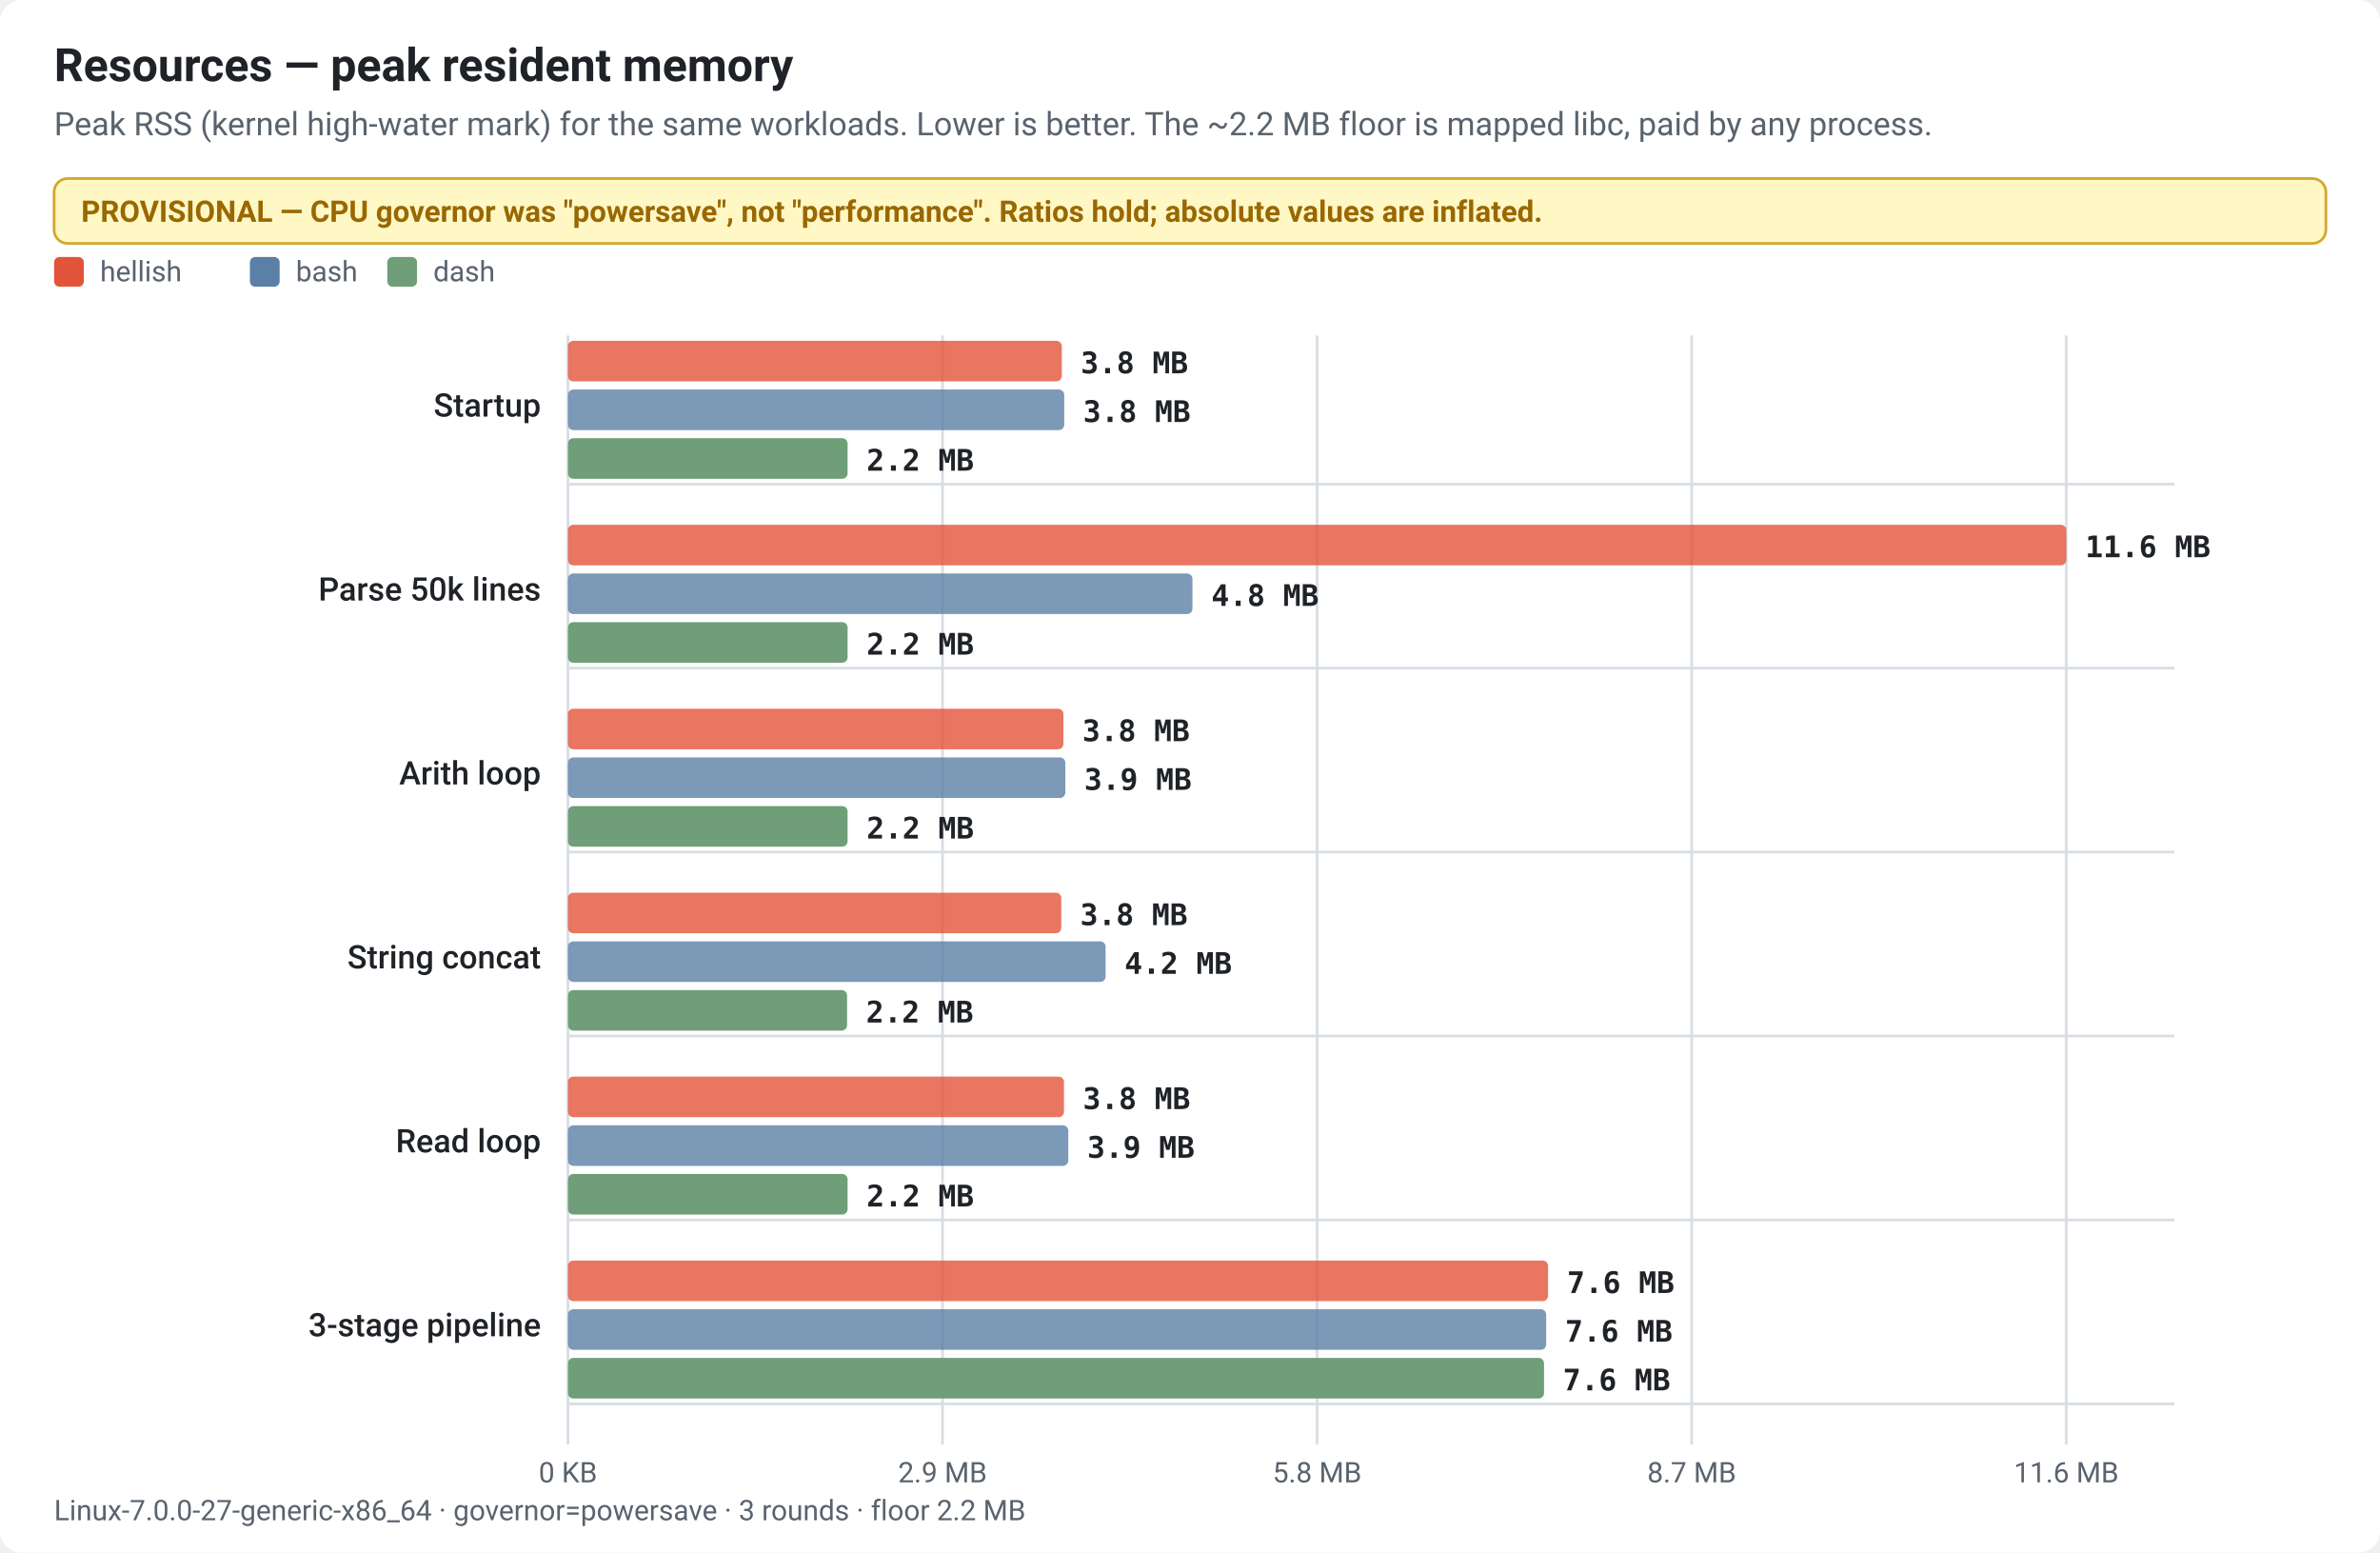
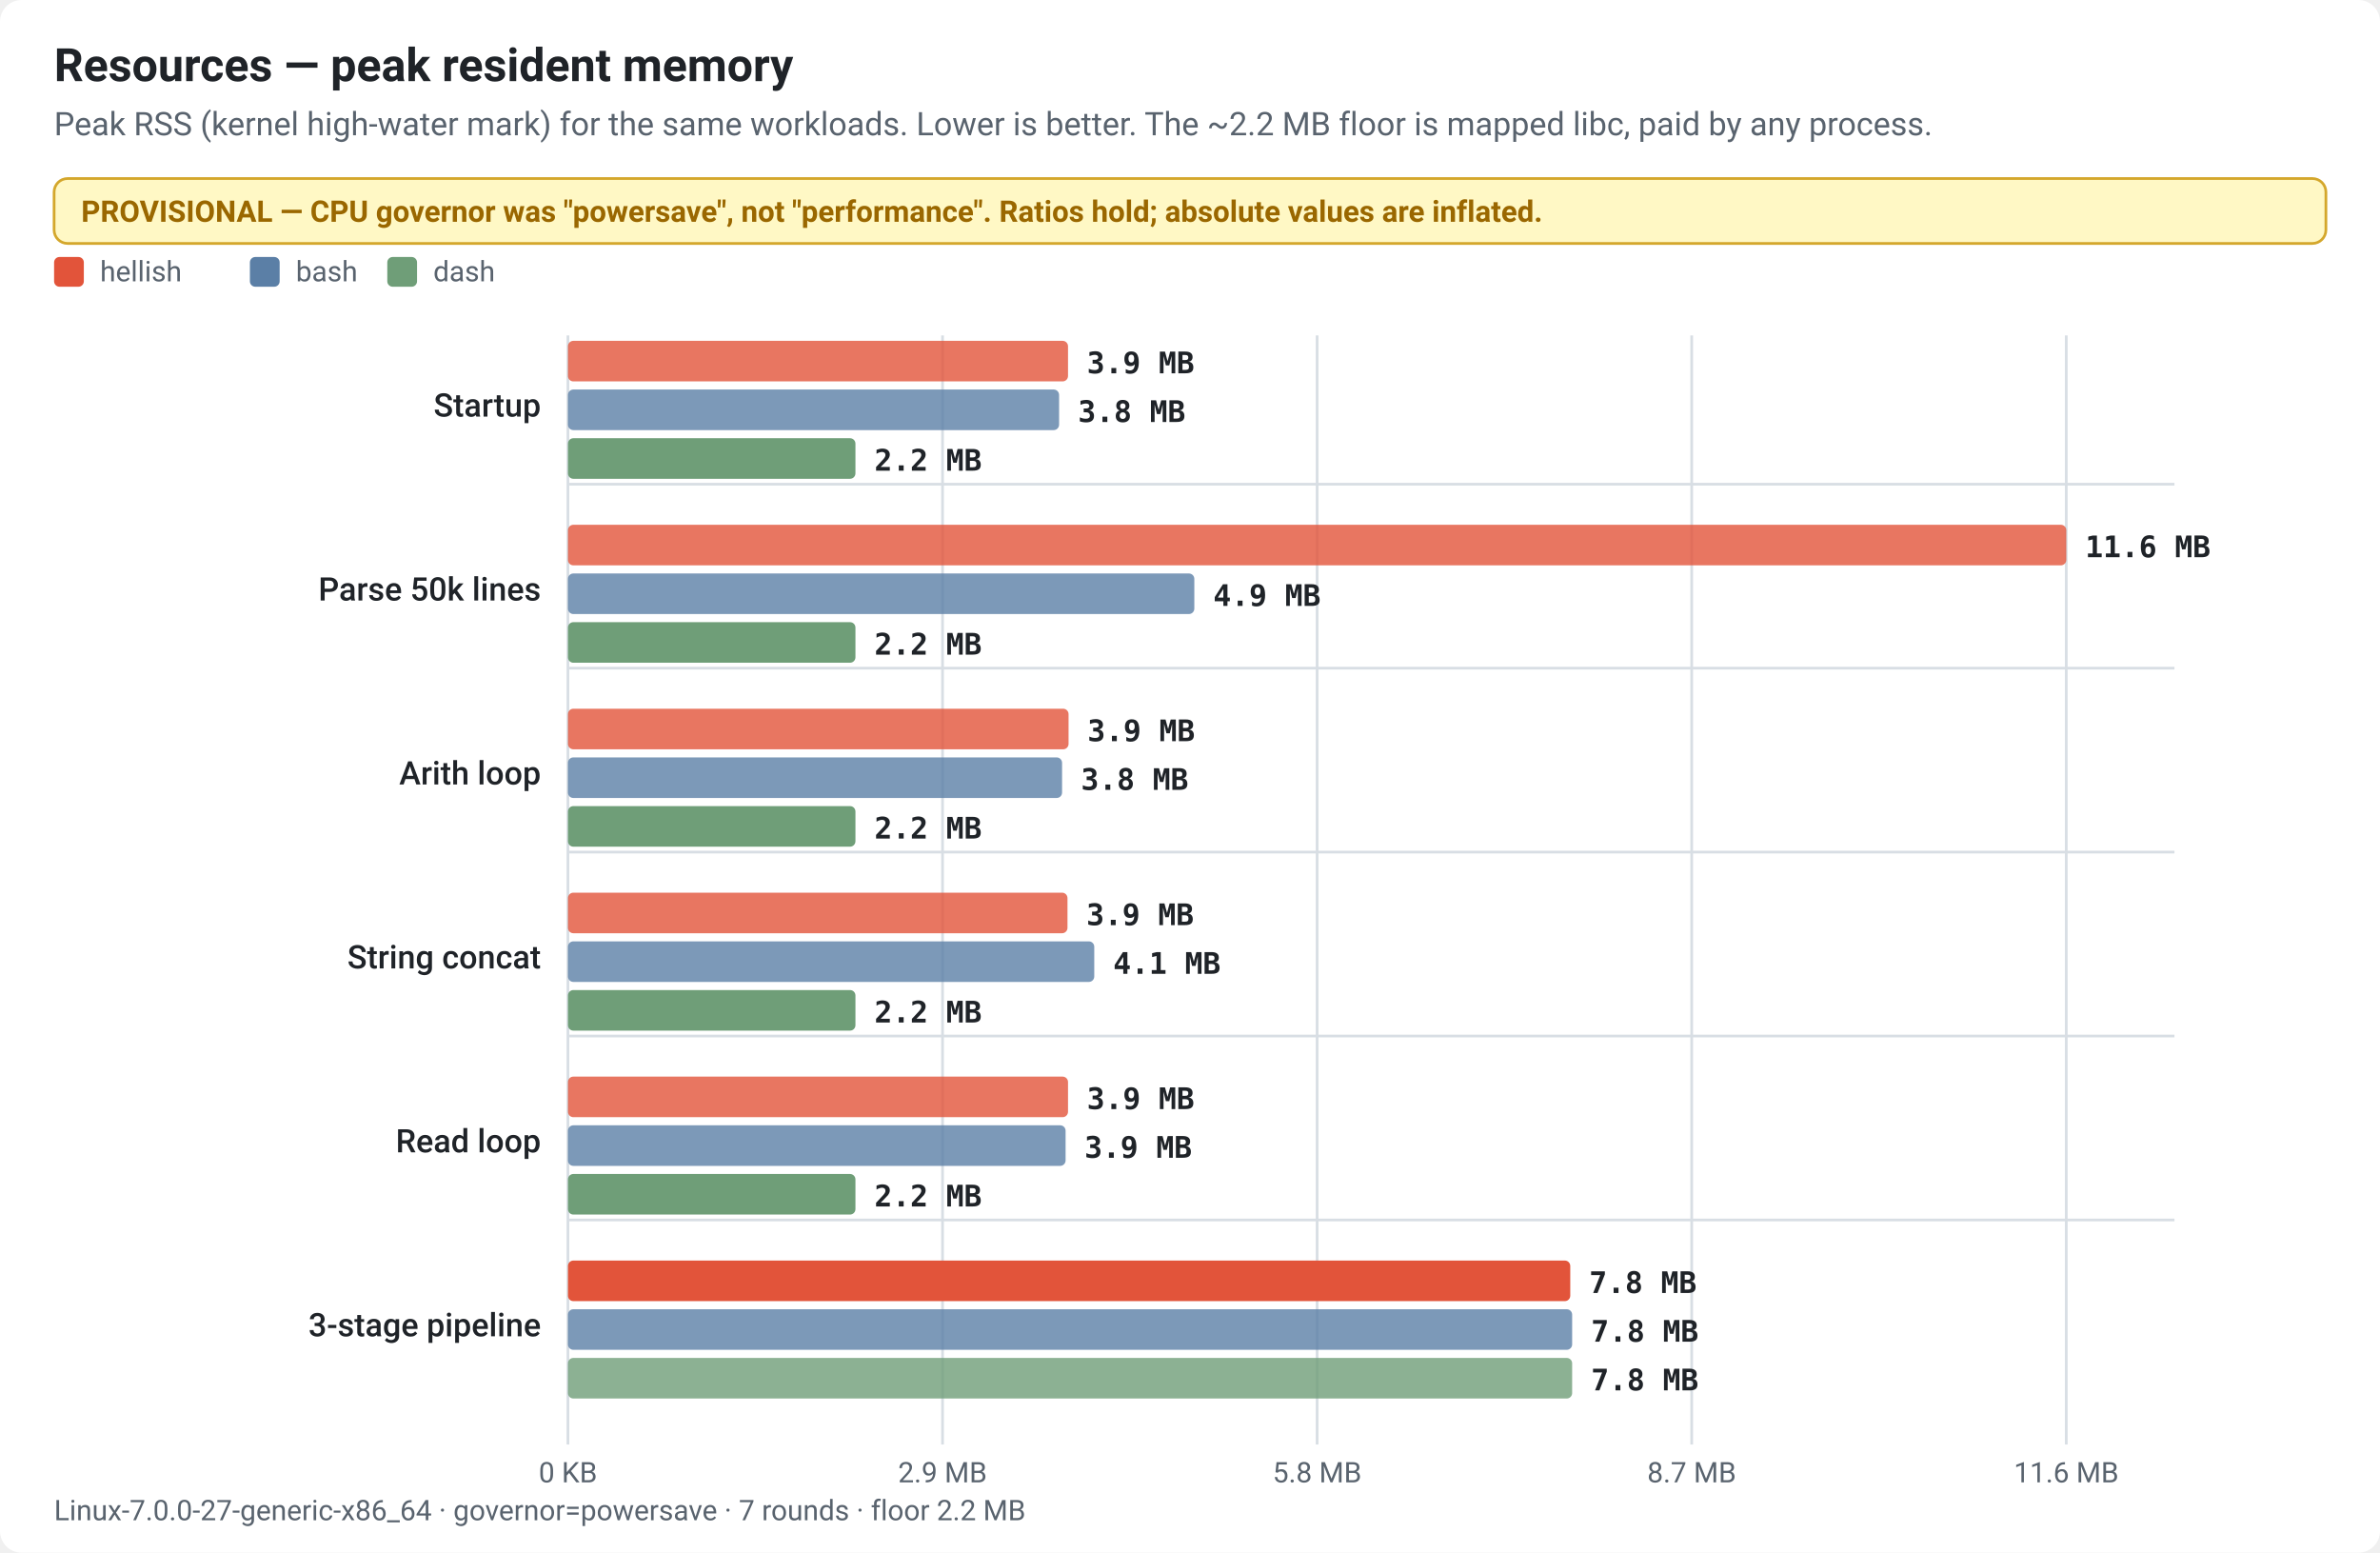
<svg xmlns="http://www.w3.org/2000/svg" width="880" height="574" viewBox="0 0 880 574" role="img" aria-label="Resources — peak resident memory">
  <style>
  .bg{fill:#ffffff}
  .card{fill:#f6f8fa;stroke:#d0d7de}
  .title{fill:#1f2328;font:600 17px system-ui,-apple-system,Segoe UI,Roboto,sans-serif}
  .sub{fill:#59636e;font:400 12px system-ui,-apple-system,Segoe UI,Roboto,sans-serif}
  .lbl{fill:#1f2328;font:500 12px system-ui,-apple-system,Segoe UI,Roboto,sans-serif}
  .val{fill:#1f2328;font:600 11px ui-monospace,SFMono-Regular,Menlo,monospace}
  .muted{fill:#59636e;font:400 10.5px system-ui,-apple-system,Segoe UI,Roboto,sans-serif}
  .grid{stroke:#d8dee4;stroke-width:1}
  .axis{stroke:#8c959f;stroke-width:1}
  .warn{fill:#9a6700;font:600 11px system-ui,-apple-system,Segoe UI,Roboto,sans-serif}
  .warnbox{fill:#fff8c5;stroke:#d4a72c}
  .win{fill:#1a7f37;font:600 11px ui-monospace,SFMono-Regular,Menlo,monospace}
  .lose{fill:#cf222e;font:600 11px ui-monospace,SFMono-Regular,Menlo,monospace}
  .tie{fill:#59636e;font:600 11px ui-monospace,SFMono-Regular,Menlo,monospace}
  @media (prefers-color-scheme: dark){
    .bg{fill:#0d1117}
    .card{fill:#161b22;stroke:#30363d}
    .title{fill:#e6edf3}
    .sub{fill:#9198a1}
    .lbl{fill:#e6edf3}
    .val{fill:#e6edf3}
    .muted{fill:#9198a1}
    .grid{stroke:#30363d}
    .axis{stroke:#6e7681}
    .warn{fill:#d29922}
    .warnbox{fill:#282215;stroke:#9e6a03}
    .win{fill:#3fb950}
    .lose{fill:#f85149}
    .tie{fill:#9198a1}
  }
</style>
  <rect class="bg" width="880" height="574" rx="8" />
  <text class="title" x="20" y="30">Resources — peak resident memory</text>
  <text class="sub" x="20" y="50">Peak RSS (kernel high-water mark) for the same workloads. Lower is better. The ~2.2 MB floor is mapped libc, paid by any process.</text>
  <defs>
    <pattern id="hatch" width="6" height="6" patternTransform="rotate(45)" patternUnits="userSpaceOnUse">
      <rect width="6" height="6" fill="#000" opacity="0.001" />
      <line x1="0" y1="0" x2="0" y2="6" stroke="#ffffff" stroke-opacity="0.45" stroke-width="3" />
    </pattern>
  </defs>
  <rect x="20.0" y="66.0" width="840.0" height="24.0" rx="5" class="warnbox" opacity="1.00" />
  <text class="warn" x="30.0" y="82.0" text-anchor="start">PROVISIONAL — CPU governor was "powersave", not "performance". Ratios hold; absolute values are inflated.</text>
  <rect x="20.0" y="95.0" width="11.0" height="11.0" rx="2" fill="#e2543a" opacity="1.00" />
  <text class="muted" x="37.0" y="104.0" text-anchor="start">hellish</text>
  <rect x="92.4" y="95.0" width="11.0" height="11.0" rx="2" fill="#5b7fa6" opacity="1.00" />
  <text class="muted" x="109.4" y="104.0" text-anchor="start">bash</text>
  <rect x="143.2" y="95.0" width="11.0" height="11.0" rx="2" fill="#6f9e78" opacity="1.00" />
  <text class="muted" x="160.2" y="104.0" text-anchor="start">dash</text>
  <line class="grid" x1="210.0" y1="124.0" x2="210.0" y2="534.0" />
  <text class="muted" x="210.0" y="548.0" text-anchor="middle">0 KB</text>
  <line class="grid" x1="348.5" y1="124.0" x2="348.5" y2="534.0" />
  <text class="muted" x="348.5" y="548.0" text-anchor="middle">2.9 MB</text>
  <line class="grid" x1="487.0" y1="124.0" x2="487.0" y2="534.0" />
  <text class="muted" x="487.0" y="548.0" text-anchor="middle">5.8 MB</text>
  <line class="grid" x1="625.5" y1="124.0" x2="625.5" y2="534.0" />
  <text class="muted" x="625.5" y="548.0" text-anchor="middle">8.7 MB</text>
  <line class="grid" x1="764.0" y1="124.0" x2="764.0" y2="534.0" />
  <text class="muted" x="764.0" y="548.0" text-anchor="middle">11.6 MB</text>
  <text class="lbl" x="200.0" y="154.0" text-anchor="end">Startup</text>
-   <rect x="210.0" y="126.0" width="182.6" height="15.0" rx="2" fill="#e2543a" opacity="0.80" />
-   <text class="val" x="399.6" y="138.0" text-anchor="start">3.8 MB</text>
-   <rect x="210.0" y="144.0" width="183.5" height="15.0" rx="2" fill="#5b7fa6" opacity="0.80" />
-   <text class="val" x="400.5" y="156.0" text-anchor="start">3.8 MB</text>
-   <rect x="210.0" y="162.0" width="103.4" height="15.0" rx="2" fill="#6f9e78" opacity="1.00" />
-   <text class="val" x="320.4" y="174.0" text-anchor="start">2.2 MB</text>
+   <rect x="210.0" y="126.0" width="184.9" height="15.0" rx="2" fill="#e2543a" opacity="0.80" />
+   <text class="val" x="401.9" y="138.0" text-anchor="start">3.9 MB</text>
+   <rect x="210.0" y="144.0" width="181.6" height="15.0" rx="2" fill="#5b7fa6" opacity="0.80" />
+   <text class="val" x="398.6" y="156.0" text-anchor="start">3.8 MB</text>
+   <rect x="210.0" y="162.0" width="106.3" height="15.0" rx="2" fill="#6f9e78" opacity="1.00" />
+   <text class="val" x="323.3" y="174.0" text-anchor="start">2.2 MB</text>
  <line class="grid" x1="210.0" y1="179.0" x2="804.0" y2="179.0" />
  <text class="lbl" x="200.0" y="222.0" text-anchor="end">Parse 50k lines</text>
  <rect x="210.0" y="194.0" width="554.0" height="15.0" rx="2" fill="#e2543a" opacity="0.80" />
  <text class="val" x="771.0" y="206.0" text-anchor="start">11.6 MB</text>
-   <rect x="210.0" y="212.0" width="230.9" height="15.0" rx="2" fill="#5b7fa6" opacity="0.80" />
-   <text class="val" x="447.9" y="224.0" text-anchor="start">4.8 MB</text>
-   <rect x="210.0" y="230.0" width="103.4" height="15.0" rx="2" fill="#6f9e78" opacity="1.00" />
-   <text class="val" x="320.4" y="242.0" text-anchor="start">2.2 MB</text>
+   <rect x="210.0" y="212.0" width="231.6" height="15.0" rx="2" fill="#5b7fa6" opacity="0.80" />
+   <text class="val" x="448.6" y="224.0" text-anchor="start">4.9 MB</text>
+   <rect x="210.0" y="230.0" width="106.3" height="15.0" rx="2" fill="#6f9e78" opacity="1.00" />
+   <text class="val" x="323.3" y="242.0" text-anchor="start">2.2 MB</text>
  <line class="grid" x1="210.0" y1="247.0" x2="804.0" y2="247.0" />
  <text class="lbl" x="200.0" y="290.0" text-anchor="end">Arith loop</text>
-   <rect x="210.0" y="262.0" width="183.2" height="15.0" rx="2" fill="#e2543a" opacity="0.80" />
-   <text class="val" x="400.2" y="274.0" text-anchor="start">3.8 MB</text>
-   <rect x="210.0" y="280.0" width="183.9" height="15.0" rx="2" fill="#5b7fa6" opacity="0.80" />
-   <text class="val" x="400.9" y="292.0" text-anchor="start">3.9 MB</text>
-   <rect x="210.0" y="298.0" width="103.4" height="15.0" rx="2" fill="#6f9e78" opacity="1.00" />
-   <text class="val" x="320.4" y="310.0" text-anchor="start">2.2 MB</text>
+   <rect x="210.0" y="262.0" width="185.1" height="15.0" rx="2" fill="#e2543a" opacity="0.80" />
+   <text class="val" x="402.1" y="274.0" text-anchor="start">3.9 MB</text>
+   <rect x="210.0" y="280.0" width="182.7" height="15.0" rx="2" fill="#5b7fa6" opacity="0.80" />
+   <text class="val" x="399.7" y="292.0" text-anchor="start">3.8 MB</text>
+   <rect x="210.0" y="298.0" width="106.3" height="15.0" rx="2" fill="#6f9e78" opacity="1.00" />
+   <text class="val" x="323.3" y="310.0" text-anchor="start">2.2 MB</text>
  <line class="grid" x1="210.0" y1="315.0" x2="804.0" y2="315.0" />
  <text class="lbl" x="200.0" y="358.0" text-anchor="end">String concat</text>
-   <rect x="210.0" y="330.0" width="182.4" height="15.0" rx="2" fill="#e2543a" opacity="0.80" />
-   <text class="val" x="399.4" y="342.0" text-anchor="start">3.8 MB</text>
-   <rect x="210.0" y="348.0" width="198.8" height="15.0" rx="2" fill="#5b7fa6" opacity="0.80" />
-   <text class="val" x="415.8" y="360.0" text-anchor="start">4.2 MB</text>
-   <rect x="210.0" y="366.0" width="103.2" height="15.0" rx="2" fill="#6f9e78" opacity="1.00" />
-   <text class="val" x="320.2" y="378.0" text-anchor="start">2.2 MB</text>
+   <rect x="210.0" y="330.0" width="184.7" height="15.0" rx="2" fill="#e2543a" opacity="0.80" />
+   <text class="val" x="401.7" y="342.0" text-anchor="start">3.9 MB</text>
+   <rect x="210.0" y="348.0" width="194.6" height="15.0" rx="2" fill="#5b7fa6" opacity="0.80" />
+   <text class="val" x="411.6" y="360.0" text-anchor="start">4.1 MB</text>
+   <rect x="210.0" y="366.0" width="106.3" height="15.0" rx="2" fill="#6f9e78" opacity="1.00" />
+   <text class="val" x="323.3" y="378.0" text-anchor="start">2.2 MB</text>
  <line class="grid" x1="210.0" y1="383.0" x2="804.0" y2="383.0" />
  <text class="lbl" x="200.0" y="426.0" text-anchor="end">Read loop</text>
-   <rect x="210.0" y="398.0" width="183.4" height="15.0" rx="2" fill="#e2543a" opacity="0.80" />
-   <text class="val" x="400.4" y="410.0" text-anchor="start">3.8 MB</text>
-   <rect x="210.0" y="416.0" width="185.0" height="15.0" rx="2" fill="#5b7fa6" opacity="0.80" />
-   <text class="val" x="402.0" y="428.0" text-anchor="start">3.9 MB</text>
-   <rect x="210.0" y="434.0" width="103.4" height="15.0" rx="2" fill="#6f9e78" opacity="1.00" />
-   <text class="val" x="320.4" y="446.0" text-anchor="start">2.2 MB</text>
+   <rect x="210.0" y="398.0" width="184.9" height="15.0" rx="2" fill="#e2543a" opacity="0.80" />
+   <text class="val" x="401.9" y="410.0" text-anchor="start">3.9 MB</text>
+   <rect x="210.0" y="416.0" width="184.0" height="15.0" rx="2" fill="#5b7fa6" opacity="0.80" />
+   <text class="val" x="401.0" y="428.0" text-anchor="start">3.9 MB</text>
+   <rect x="210.0" y="434.0" width="106.3" height="15.0" rx="2" fill="#6f9e78" opacity="1.00" />
+   <text class="val" x="323.3" y="446.0" text-anchor="start">2.2 MB</text>
  <line class="grid" x1="210.0" y1="451.0" x2="804.0" y2="451.0" />
  <text class="lbl" x="200.0" y="494.0" text-anchor="end">3-stage pipeline</text>
-   <rect x="210.0" y="466.0" width="362.4" height="15.0" rx="2" fill="#e2543a" opacity="0.80" />
-   <text class="val" x="579.4" y="478.0" text-anchor="start">7.6 MB</text>
-   <rect x="210.0" y="484.0" width="361.7" height="15.0" rx="2" fill="#5b7fa6" opacity="0.80" />
-   <text class="val" x="578.7" y="496.0" text-anchor="start">7.6 MB</text>
-   <rect x="210.0" y="502.0" width="360.9" height="15.0" rx="2" fill="#6f9e78" opacity="1.00" />
-   <text class="val" x="577.9" y="514.0" text-anchor="start">7.6 MB</text>
-   <line class="grid" x1="210.0" y1="519.0" x2="804.0" y2="519.0" />
-   <line class="grid" x1="210.0" y1="0.0" x2="210.0" y2="0.0" />
-   <text class="muted" x="20.0" y="562.0" text-anchor="start">Linux-7.0.0-27-generic-x86_64  ·  governor=powersave  ·  3 rounds  ·  floor 2.2 MB</text>
+   <rect x="210.0" y="466.0" width="370.6" height="15.0" rx="2" fill="#e2543a" opacity="1.00" />
+   <text class="val" x="587.6" y="478.0" text-anchor="start">7.8 MB</text>
+   <rect x="210.0" y="484.0" width="371.3" height="15.0" rx="2" fill="#5b7fa6" opacity="0.80" />
+   <text class="val" x="588.3" y="496.0" text-anchor="start">7.8 MB</text>
+   <rect x="210.0" y="502.0" width="371.3" height="15.0" rx="2" fill="#6f9e78" opacity="0.80" />
+   <text class="val" x="588.3" y="514.0" text-anchor="start">7.8 MB</text>
+   <text class="muted" x="20.0" y="562.0" text-anchor="start">Linux-7.0.0-27-generic-x86_64  ·  governor=powersave  ·  7 rounds  ·  floor 2.2 MB</text>
</svg>
